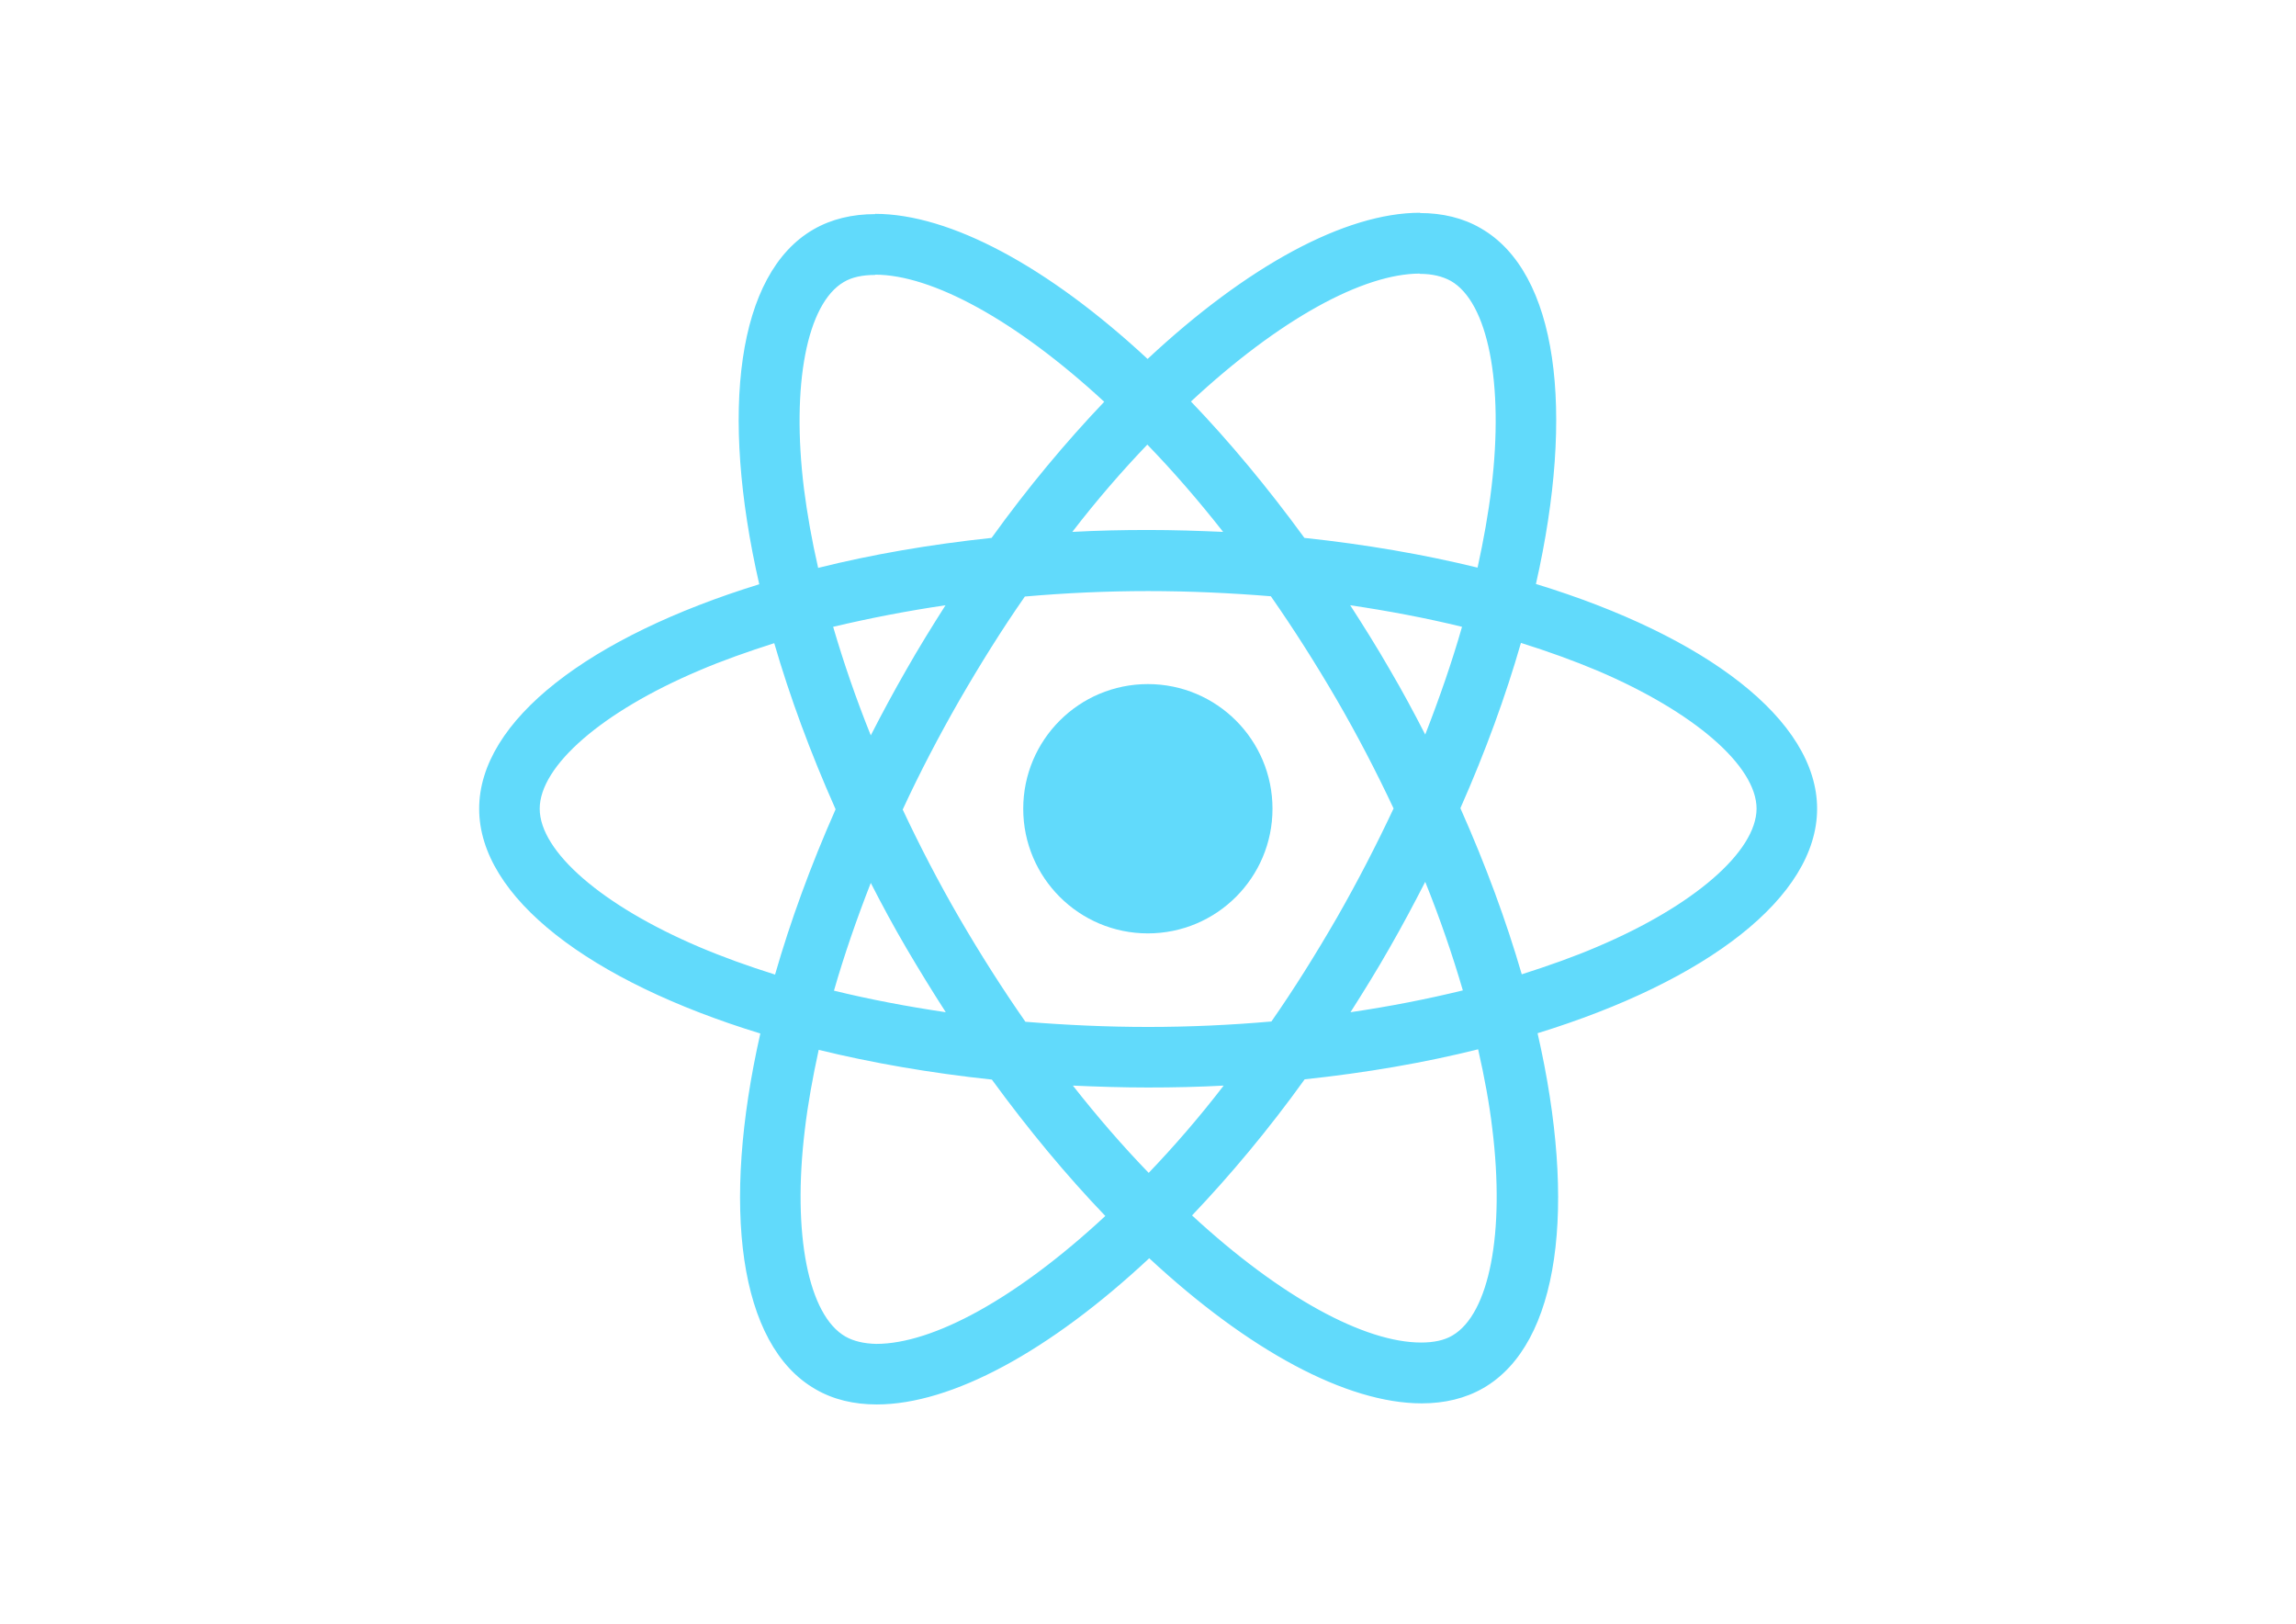
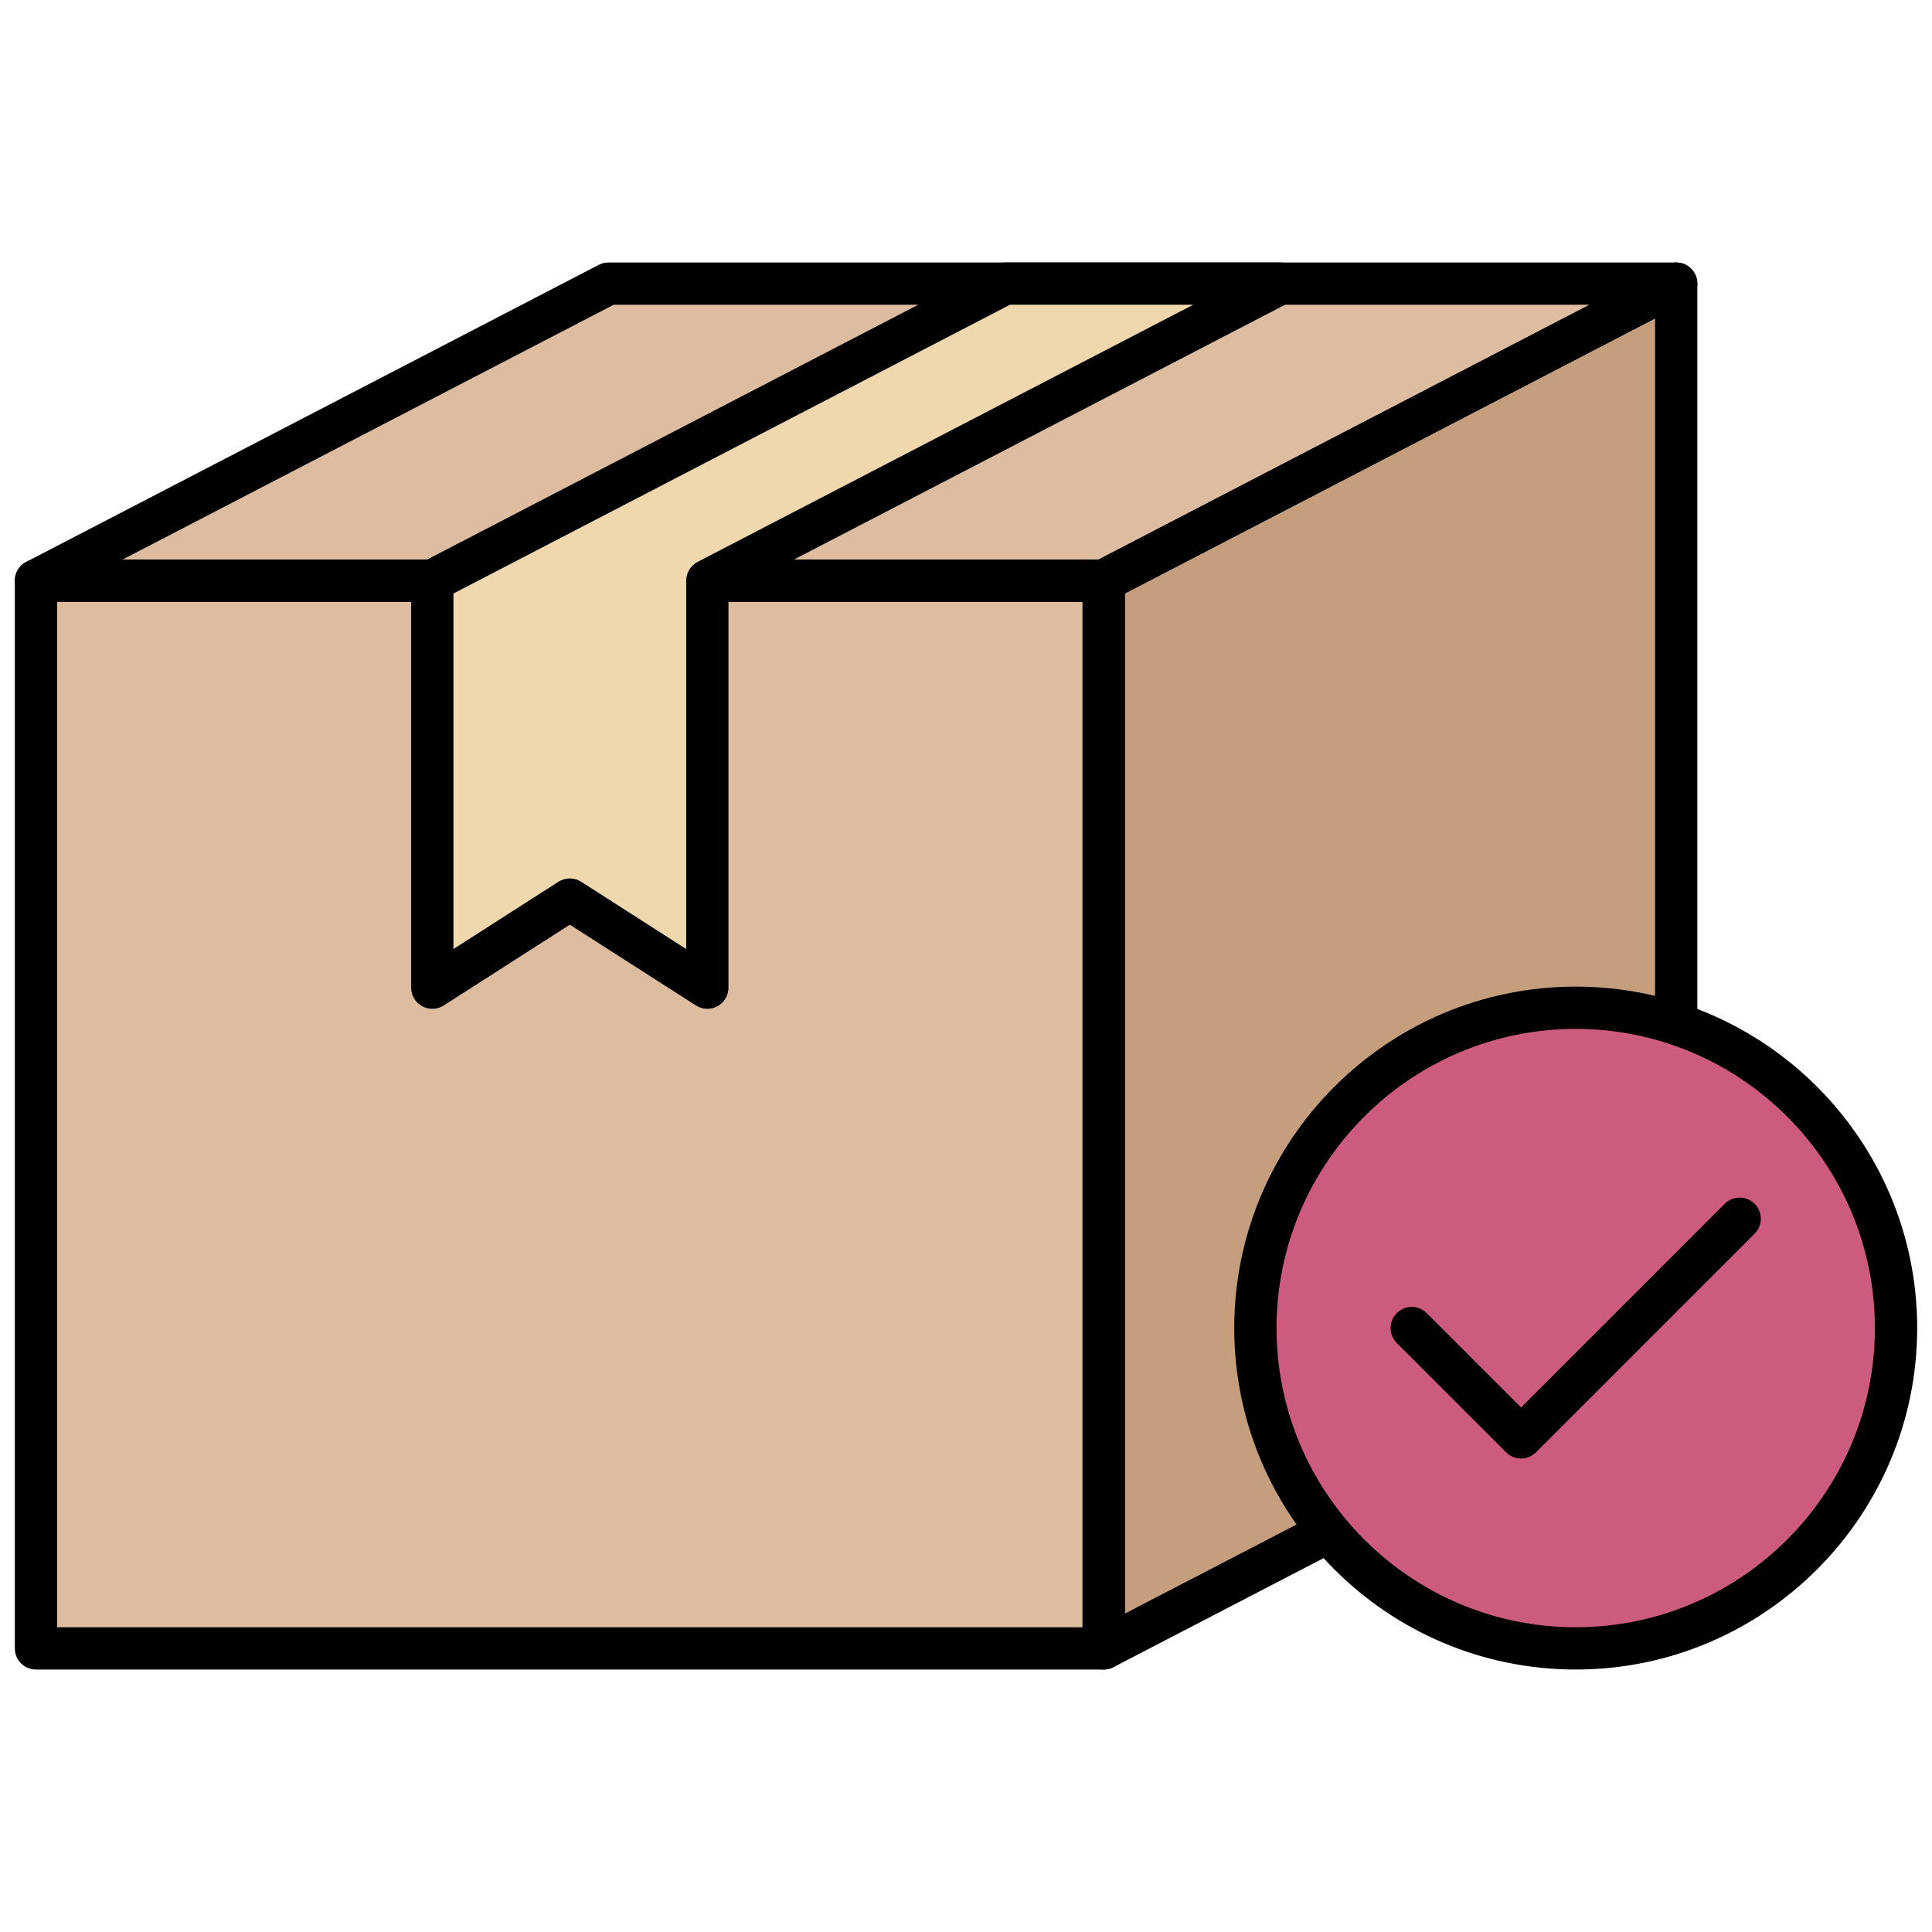
- <svg xmlns="http://www.w3.org/2000/svg" viewBox="0 0 841.9 595.3">
-   <g fill="#61DAFB">
-     <path d="M666.3 296.5c0-32.5-40.7-63.3-103.1-82.4 14.4-63.6 8-114.2-20.2-130.4-6.5-3.8-14.1-5.6-22.4-5.6v22.3c4.6 0 8.3.9 11.4 2.6 13.6 7.8 19.5 37.5 14.9 75.7-1.1 9.4-2.9 19.3-5.1 29.4-19.6-4.8-41-8.5-63.5-10.9-13.5-18.5-27.5-35.3-41.6-50 32.6-30.3 63.2-46.9 84-46.9V78c-27.5 0-63.5 19.6-99.9 53.6-36.4-33.8-72.4-53.2-99.9-53.2v22.3c20.7 0 51.4 16.5 84 46.6-14 14.7-28 31.4-41.3 49.9-22.6 2.4-44 6.1-63.6 11-2.3-10-4-19.7-5.2-29-4.7-38.2 1.1-67.9 14.6-75.8 3-1.8 6.9-2.6 11.5-2.6V78.5c-8.4 0-16 1.8-22.6 5.6-28.1 16.2-34.4 66.7-19.9 130.1-62.2 19.2-102.7 49.9-102.7 82.3 0 32.5 40.7 63.3 103.1 82.4-14.4 63.6-8 114.2 20.2 130.4 6.5 3.8 14.1 5.6 22.5 5.6 27.5 0 63.5-19.6 99.9-53.6 36.4 33.8 72.4 53.2 99.9 53.2 8.4 0 16-1.8 22.6-5.6 28.1-16.2 34.4-66.7 19.9-130.1 62-19.1 102.5-49.9 102.5-82.3zm-130.2-66.7c-3.7 12.9-8.3 26.2-13.5 39.5-4.1-8-8.4-16-13.1-24-4.6-8-9.5-15.8-14.4-23.4 14.2 2.1 27.9 4.7 41 7.9zm-45.8 106.5c-7.8 13.5-15.8 26.3-24.1 38.2-14.9 1.3-30 2-45.2 2-15.1 0-30.2-.7-45-1.9-8.3-11.9-16.4-24.6-24.2-38-7.6-13.1-14.5-26.4-20.8-39.8 6.2-13.4 13.2-26.8 20.7-39.9 7.8-13.5 15.8-26.3 24.1-38.2 14.9-1.3 30-2 45.2-2 15.1 0 30.2.7 45 1.9 8.3 11.9 16.4 24.6 24.2 38 7.6 13.1 14.5 26.4 20.8 39.8-6.3 13.4-13.2 26.8-20.7 39.9zm32.3-13c5.4 13.4 10 26.8 13.8 39.8-13.1 3.2-26.9 5.9-41.2 8 4.9-7.7 9.8-15.6 14.4-23.7 4.6-8 8.9-16.1 13-24.1zM421.2 430c-9.3-9.6-18.6-20.3-27.8-32 9 .4 18.2.7 27.5.7 9.4 0 18.7-.2 27.8-.7-9 11.7-18.3 22.4-27.5 32zm-74.4-58.9c-14.2-2.1-27.9-4.7-41-7.9 3.7-12.9 8.3-26.2 13.5-39.5 4.1 8 8.4 16 13.1 24 4.7 8 9.5 15.8 14.4 23.4zM420.7 163c9.3 9.6 18.6 20.3 27.8 32-9-.4-18.2-.7-27.5-.7-9.4 0-18.7.2-27.8.7 9-11.7 18.3-22.4 27.5-32zm-74 58.9c-4.9 7.7-9.8 15.6-14.4 23.7-4.6 8-8.9 16-13 24-5.4-13.4-10-26.8-13.8-39.8 13.1-3.1 26.9-5.8 41.2-7.9zm-90.5 125.2c-35.4-15.1-58.3-34.9-58.3-50.6 0-15.7 22.9-35.6 58.3-50.6 8.6-3.7 18-7 27.7-10.1 5.7 19.6 13.2 40 22.5 60.9-9.2 20.8-16.6 41.1-22.2 60.6-9.9-3.1-19.3-6.5-28-10.2zM310 490c-13.6-7.8-19.5-37.5-14.9-75.7 1.1-9.4 2.9-19.3 5.1-29.4 19.6 4.8 41 8.5 63.5 10.9 13.5 18.5 27.5 35.3 41.6 50-32.6 30.3-63.2 46.9-84 46.9-4.5-.1-8.3-1-11.3-2.7zm237.2-76.2c4.7 38.2-1.1 67.9-14.6 75.8-3 1.8-6.9 2.6-11.5 2.6-20.7 0-51.4-16.5-84-46.6 14-14.7 28-31.4 41.3-49.9 22.6-2.4 44-6.1 63.6-11 2.3 10.1 4.1 19.8 5.2 29.1zm38.5-66.7c-8.6 3.7-18 7-27.7 10.1-5.7-19.6-13.2-40-22.5-60.9 9.2-20.8 16.6-41.1 22.2-60.6 9.9 3.1 19.3 6.5 28.1 10.2 35.4 15.1 58.3 34.9 58.3 50.6-.1 15.7-23 35.6-58.4 50.6zM320.8 78.4z" />
-     <circle cx="420.9" cy="296.5" r="45.7" />
-     <path d="M520.5 78.1z" />
+ <svg xmlns="http://www.w3.org/2000/svg" version="1.1" width="256" height="256" viewBox="0 0 256 256" xml:space="preserve">
+   <defs>
+ </defs>
+   <g transform="translate(128 128) scale(0.72 0.72)" style="">
+     <g style="stroke: none; stroke-width: 0; stroke-dasharray: none; stroke-linecap: butt; stroke-linejoin: miter; stroke-miterlimit: 10; fill: none; fill-rule: nonzero; opacity: 1;" transform="translate(-175.05 -175.05) scale(3.89 3.89)">
+       <rect x="1" y="26.77" rx="0" ry="0" width="50.51" height="50.51" style="stroke: none; stroke-width: 1; stroke-dasharray: none; stroke-linecap: butt; stroke-linejoin: miter; stroke-miterlimit: 10; fill: rgb(222,188,159); fill-rule: nonzero; opacity: 1;" transform=" matrix(1 0 0 1 0 0) " />
+       <polygon points="51.51,26.77 1,26.77 28.09,12.72 78.6,12.72 " style="stroke: none; stroke-width: 1; stroke-dasharray: none; stroke-linecap: butt; stroke-linejoin: miter; stroke-miterlimit: 10; fill: rgb(222,188,159); fill-rule: nonzero; opacity: 1;" transform="  matrix(1 0 0 1 0 0) " />
+       <polygon points="51.51,77.28 78.6,63.23 78.6,12.72 51.51,26.77 " style="stroke: none; stroke-width: 1; stroke-dasharray: none; stroke-linecap: butt; stroke-linejoin: miter; stroke-miterlimit: 10; fill: rgb(197,158,126); fill-rule: nonzero; opacity: 1;" transform="  matrix(1 0 0 1 0 0) " />
+       <path d="M 51.515 78.284 H 1 c -0.552 0 -1 -0.447 -1 -1 V 26.77 c 0 -0.552 0.448 -1 1 -1 h 50.515 c 0.553 0 1 0.448 1 1 v 50.515 C 52.515 77.837 52.067 78.284 51.515 78.284 z M 2 76.284 h 48.515 V 27.77 H 2 V 76.284 z" style="stroke: none; stroke-width: 1; stroke-dasharray: none; stroke-linecap: butt; stroke-linejoin: miter; stroke-miterlimit: 10; fill: rgb(0,0,0); fill-rule: nonzero; opacity: 1;" transform=" matrix(1 0 0 1 0 0) " stroke-linecap="round" />
+       <path d="M 51.515 27.77 H 1 c -0.461 0 -0.862 -0.315 -0.972 -0.763 c -0.109 -0.448 0.102 -0.912 0.511 -1.125 l 27.085 -14.053 c 0.142 -0.074 0.3 -0.112 0.46 -0.112 H 78.6 c 0.461 0 0.862 0.315 0.972 0.763 c 0.109 0.448 -0.102 0.912 -0.511 1.125 L 51.976 27.657 C 51.833 27.731 51.675 27.77 51.515 27.77 z M 5.099 25.77 h 46.172 l 23.23 -12.053 H 28.33 L 5.099 25.77 z" style="stroke: none; stroke-width: 1; stroke-dasharray: none; stroke-linecap: butt; stroke-linejoin: miter; stroke-miterlimit: 10; fill: rgb(0,0,0); fill-rule: nonzero; opacity: 1;" transform=" matrix(1 0 0 1 0 0) " stroke-linecap="round" />
+       <path d="M 51.515 78.284 c -0.181 0 -0.36 -0.049 -0.52 -0.146 c -0.298 -0.182 -0.48 -0.505 -0.48 -0.854 V 26.77 c 0 -0.374 0.208 -0.716 0.539 -0.888 l 27.085 -14.053 c 0.313 -0.16 0.683 -0.147 0.98 0.033 c 0.298 0.181 0.48 0.505 0.48 0.854 V 63.23 c 0 0.373 -0.208 0.716 -0.539 0.888 L 51.976 78.172 C 51.83 78.247 51.673 78.284 51.515 78.284 z M 52.515 27.377 v 48.261 L 77.6 62.623 V 14.362 L 52.515 27.377 z" style="stroke: none; stroke-width: 1; stroke-dasharray: none; stroke-linecap: butt; stroke-linejoin: miter; stroke-miterlimit: 10; fill: rgb(0,0,0); fill-rule: nonzero; opacity: 1;" transform=" matrix(1 0 0 1 0 0) " stroke-linecap="round" />
+       <polygon points="46.84,12.72 19.75,26.77 19.75,46.02 26.26,41.86 32.76,46.02 32.76,26.77 59.85,12.72 " style="stroke: none; stroke-width: 1; stroke-dasharray: none; stroke-linecap: butt; stroke-linejoin: miter; stroke-miterlimit: 10; fill: rgb(239,215,174); fill-rule: nonzero; opacity: 1;" transform="  matrix(1 0 0 1 0 0) " />
+       <path d="M 32.763 47.025 c -0.188 0 -0.375 -0.053 -0.54 -0.158 l -5.966 -3.821 l -5.966 3.821 c -0.308 0.198 -0.699 0.211 -1.02 0.035 c -0.321 -0.175 -0.52 -0.512 -0.52 -0.877 V 26.77 c 0 -0.374 0.208 -0.716 0.54 -0.888 l 27.085 -14.053 c 0.143 -0.074 0.301 -0.112 0.461 -0.112 h 13.012 c 0.461 0 0.862 0.315 0.972 0.763 c 0.109 0.448 -0.102 0.912 -0.511 1.125 L 33.763 27.377 v 18.648 c 0 0.365 -0.199 0.702 -0.52 0.877 C 33.093 46.984 32.928 47.025 32.763 47.025 z M 20.751 27.377 v 16.82 l 4.966 -3.181 c 0.329 -0.21 0.75 -0.21 1.079 0 l 4.966 3.181 V 26.77 c 0 -0.374 0.208 -0.716 0.54 -0.888 L 55.75 13.716 h -8.669 L 20.751 27.377 z" style="stroke: none; stroke-width: 1; stroke-dasharray: none; stroke-linecap: butt; stroke-linejoin: miter; stroke-miterlimit: 10; fill: rgb(0,0,0); fill-rule: nonzero; opacity: 1;" transform=" matrix(1 0 0 1 0 0) " stroke-linecap="round" />
+       <circle cx="73.845" cy="62.125" r="15.155" style="stroke: none; stroke-width: 1; stroke-dasharray: none; stroke-linecap: butt; stroke-linejoin: miter; stroke-miterlimit: 10; fill: rgb(204,91,125); fill-rule: nonzero; opacity: 1;" transform="  matrix(1 0 0 1 0 0) " />
+       <path d="M 71.26 68.301 c -0.266 0 -0.52 -0.105 -0.707 -0.293 l -5.172 -5.172 c -0.391 -0.391 -0.391 -1.023 0 -1.414 s 1.023 -0.391 1.414 0 l 4.465 4.465 l 9.636 -9.637 c 0.391 -0.391 1.023 -0.391 1.414 0 s 0.391 1.023 0 1.414 L 71.967 68.008 C 71.779 68.195 71.525 68.301 71.26 68.301 z" style="stroke: none; stroke-width: 1; stroke-dasharray: none; stroke-linecap: butt; stroke-linejoin: miter; stroke-miterlimit: 10; fill: rgb(0,0,0); fill-rule: nonzero; opacity: 1;" transform=" matrix(1 0 0 1 0 0) " stroke-linecap="round" />
+       <path d="M 73.846 78.284 c -8.908 0 -16.155 -7.247 -16.155 -16.155 c 0 -8.907 7.247 -16.154 16.155 -16.154 C 82.753 45.975 90 53.222 90 62.129 C 90 71.037 82.753 78.284 73.846 78.284 z M 73.846 47.975 c -7.806 0 -14.155 6.35 -14.155 14.154 c 0 7.806 6.35 14.155 14.155 14.155 C 81.65 76.284 88 69.935 88 62.129 C 88 54.324 81.65 47.975 73.846 47.975 z" style="stroke: none; stroke-width: 1; stroke-dasharray: none; stroke-linecap: butt; stroke-linejoin: miter; stroke-miterlimit: 10; fill: rgb(0,0,0); fill-rule: nonzero; opacity: 1;" transform=" matrix(1 0 0 1 0 0) " stroke-linecap="round" />
+     </g>
  </g>
</svg>
